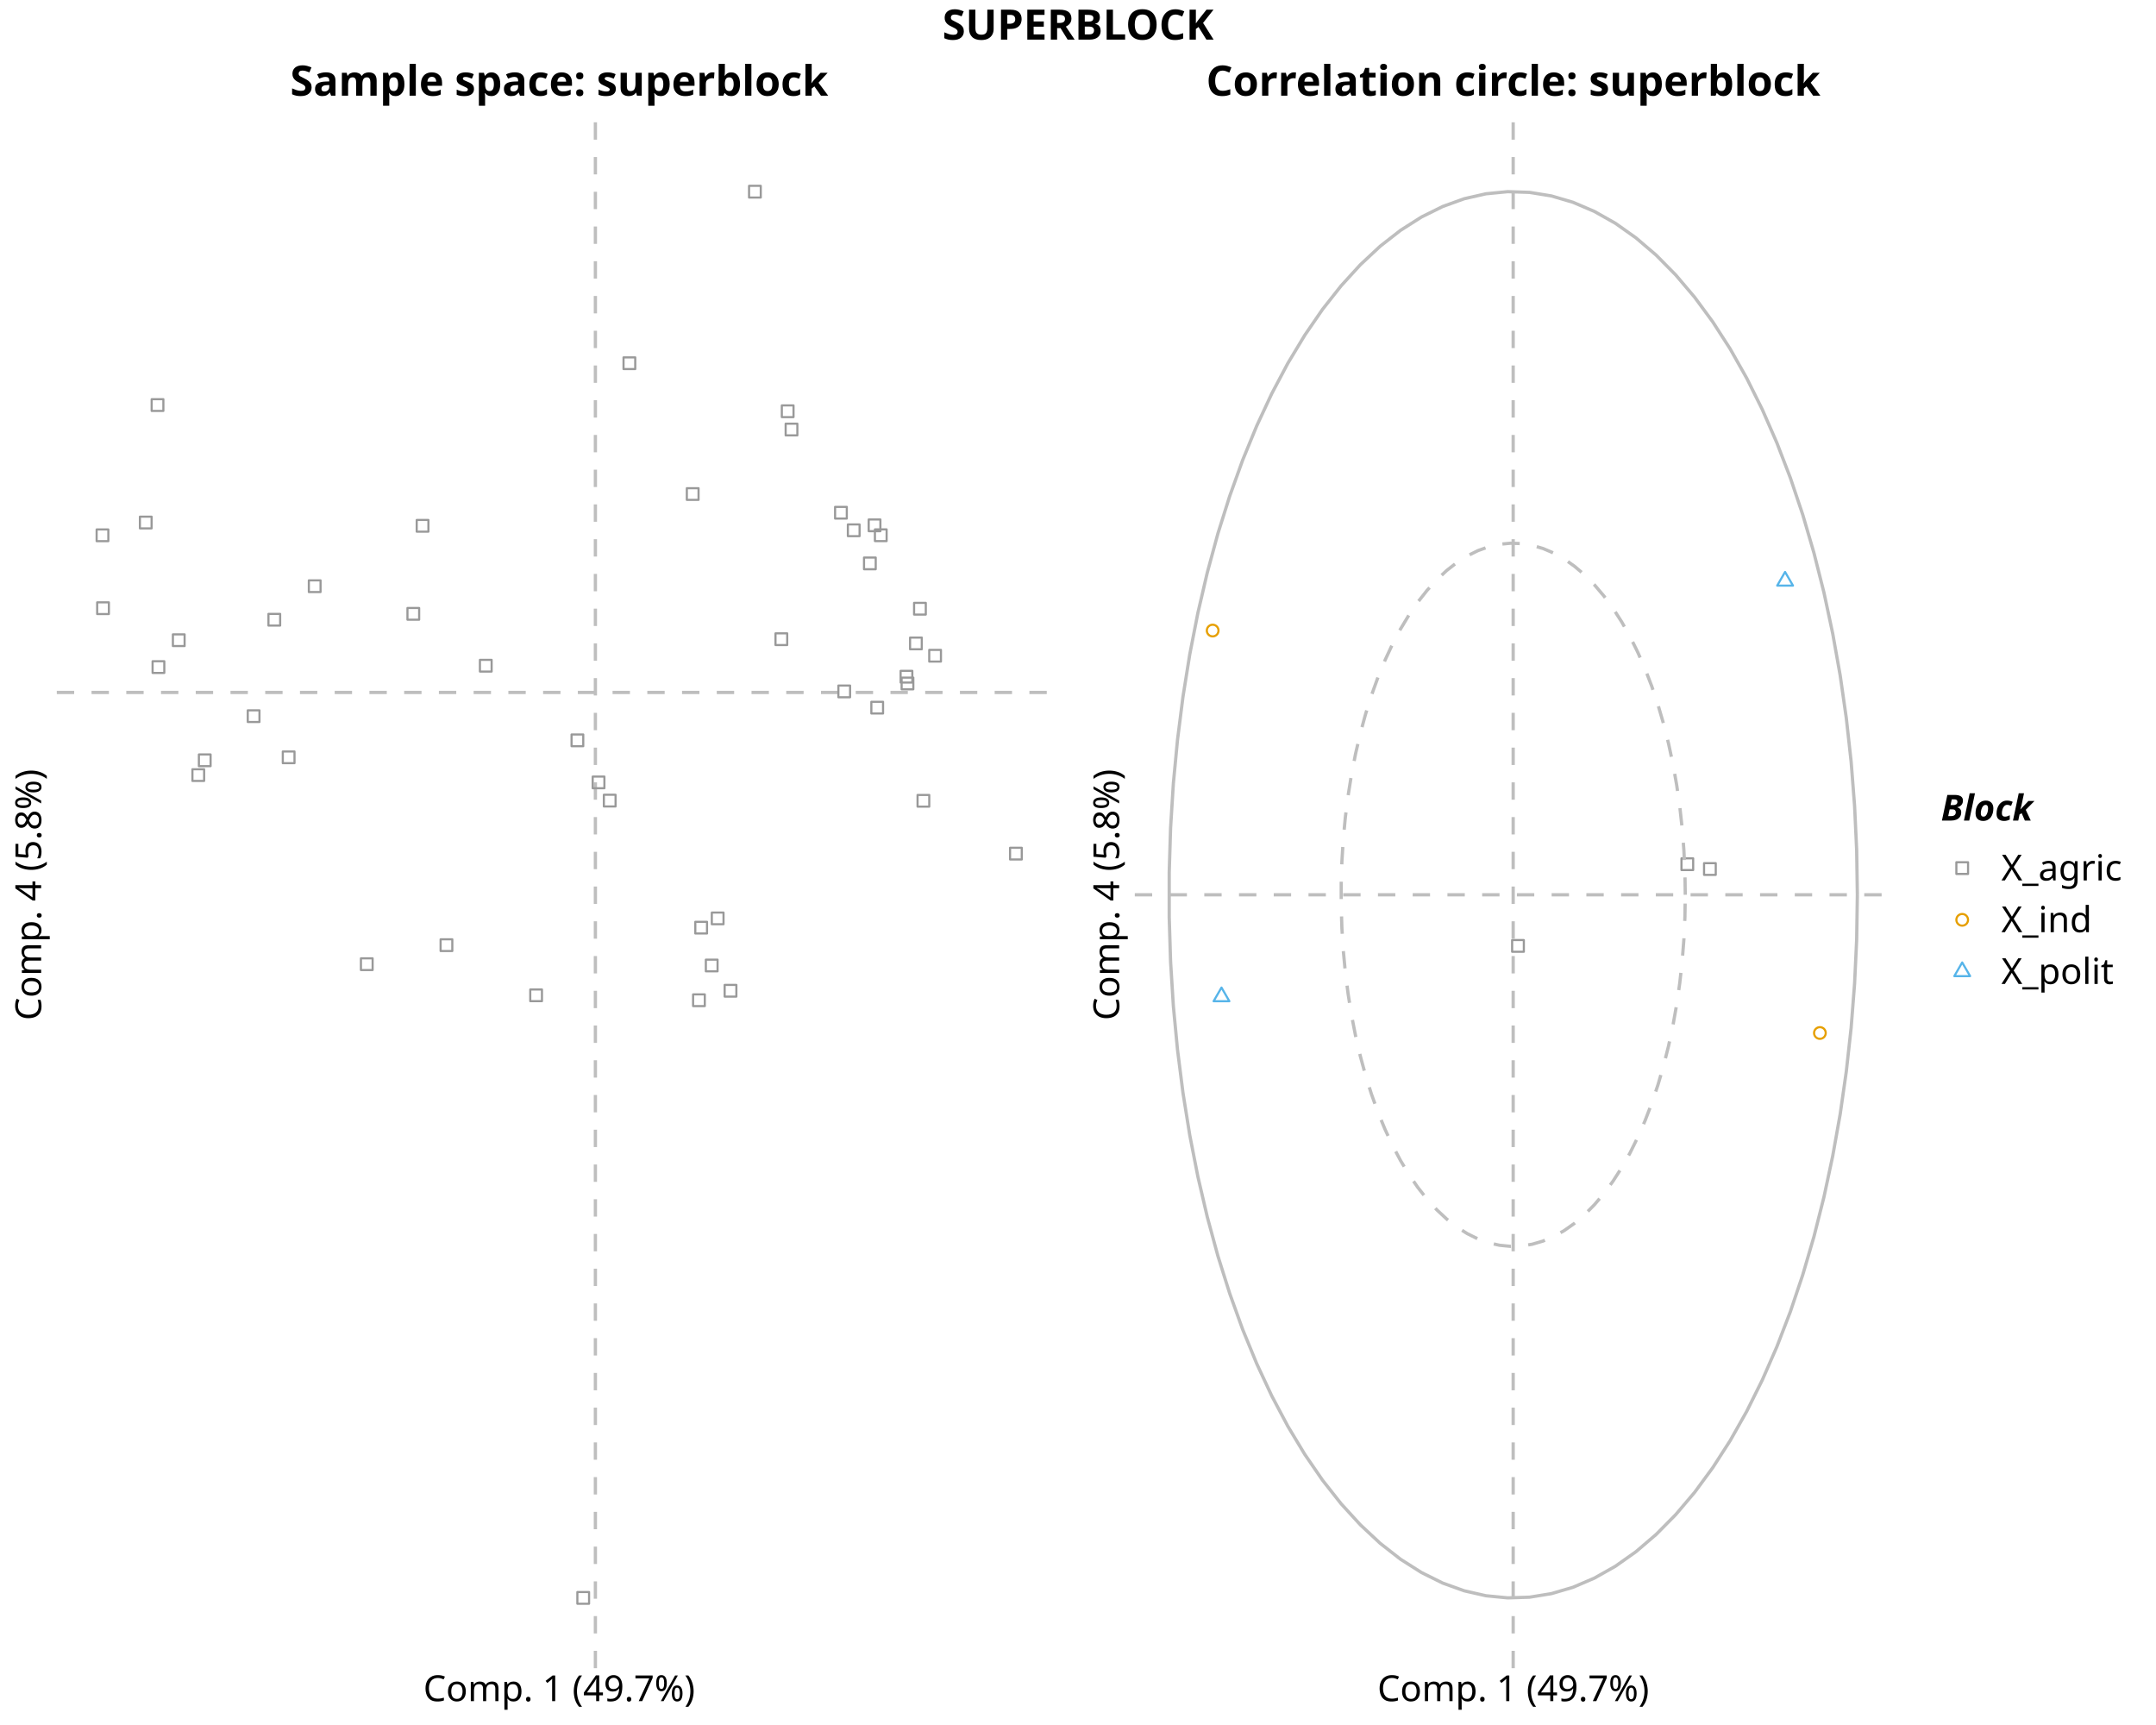
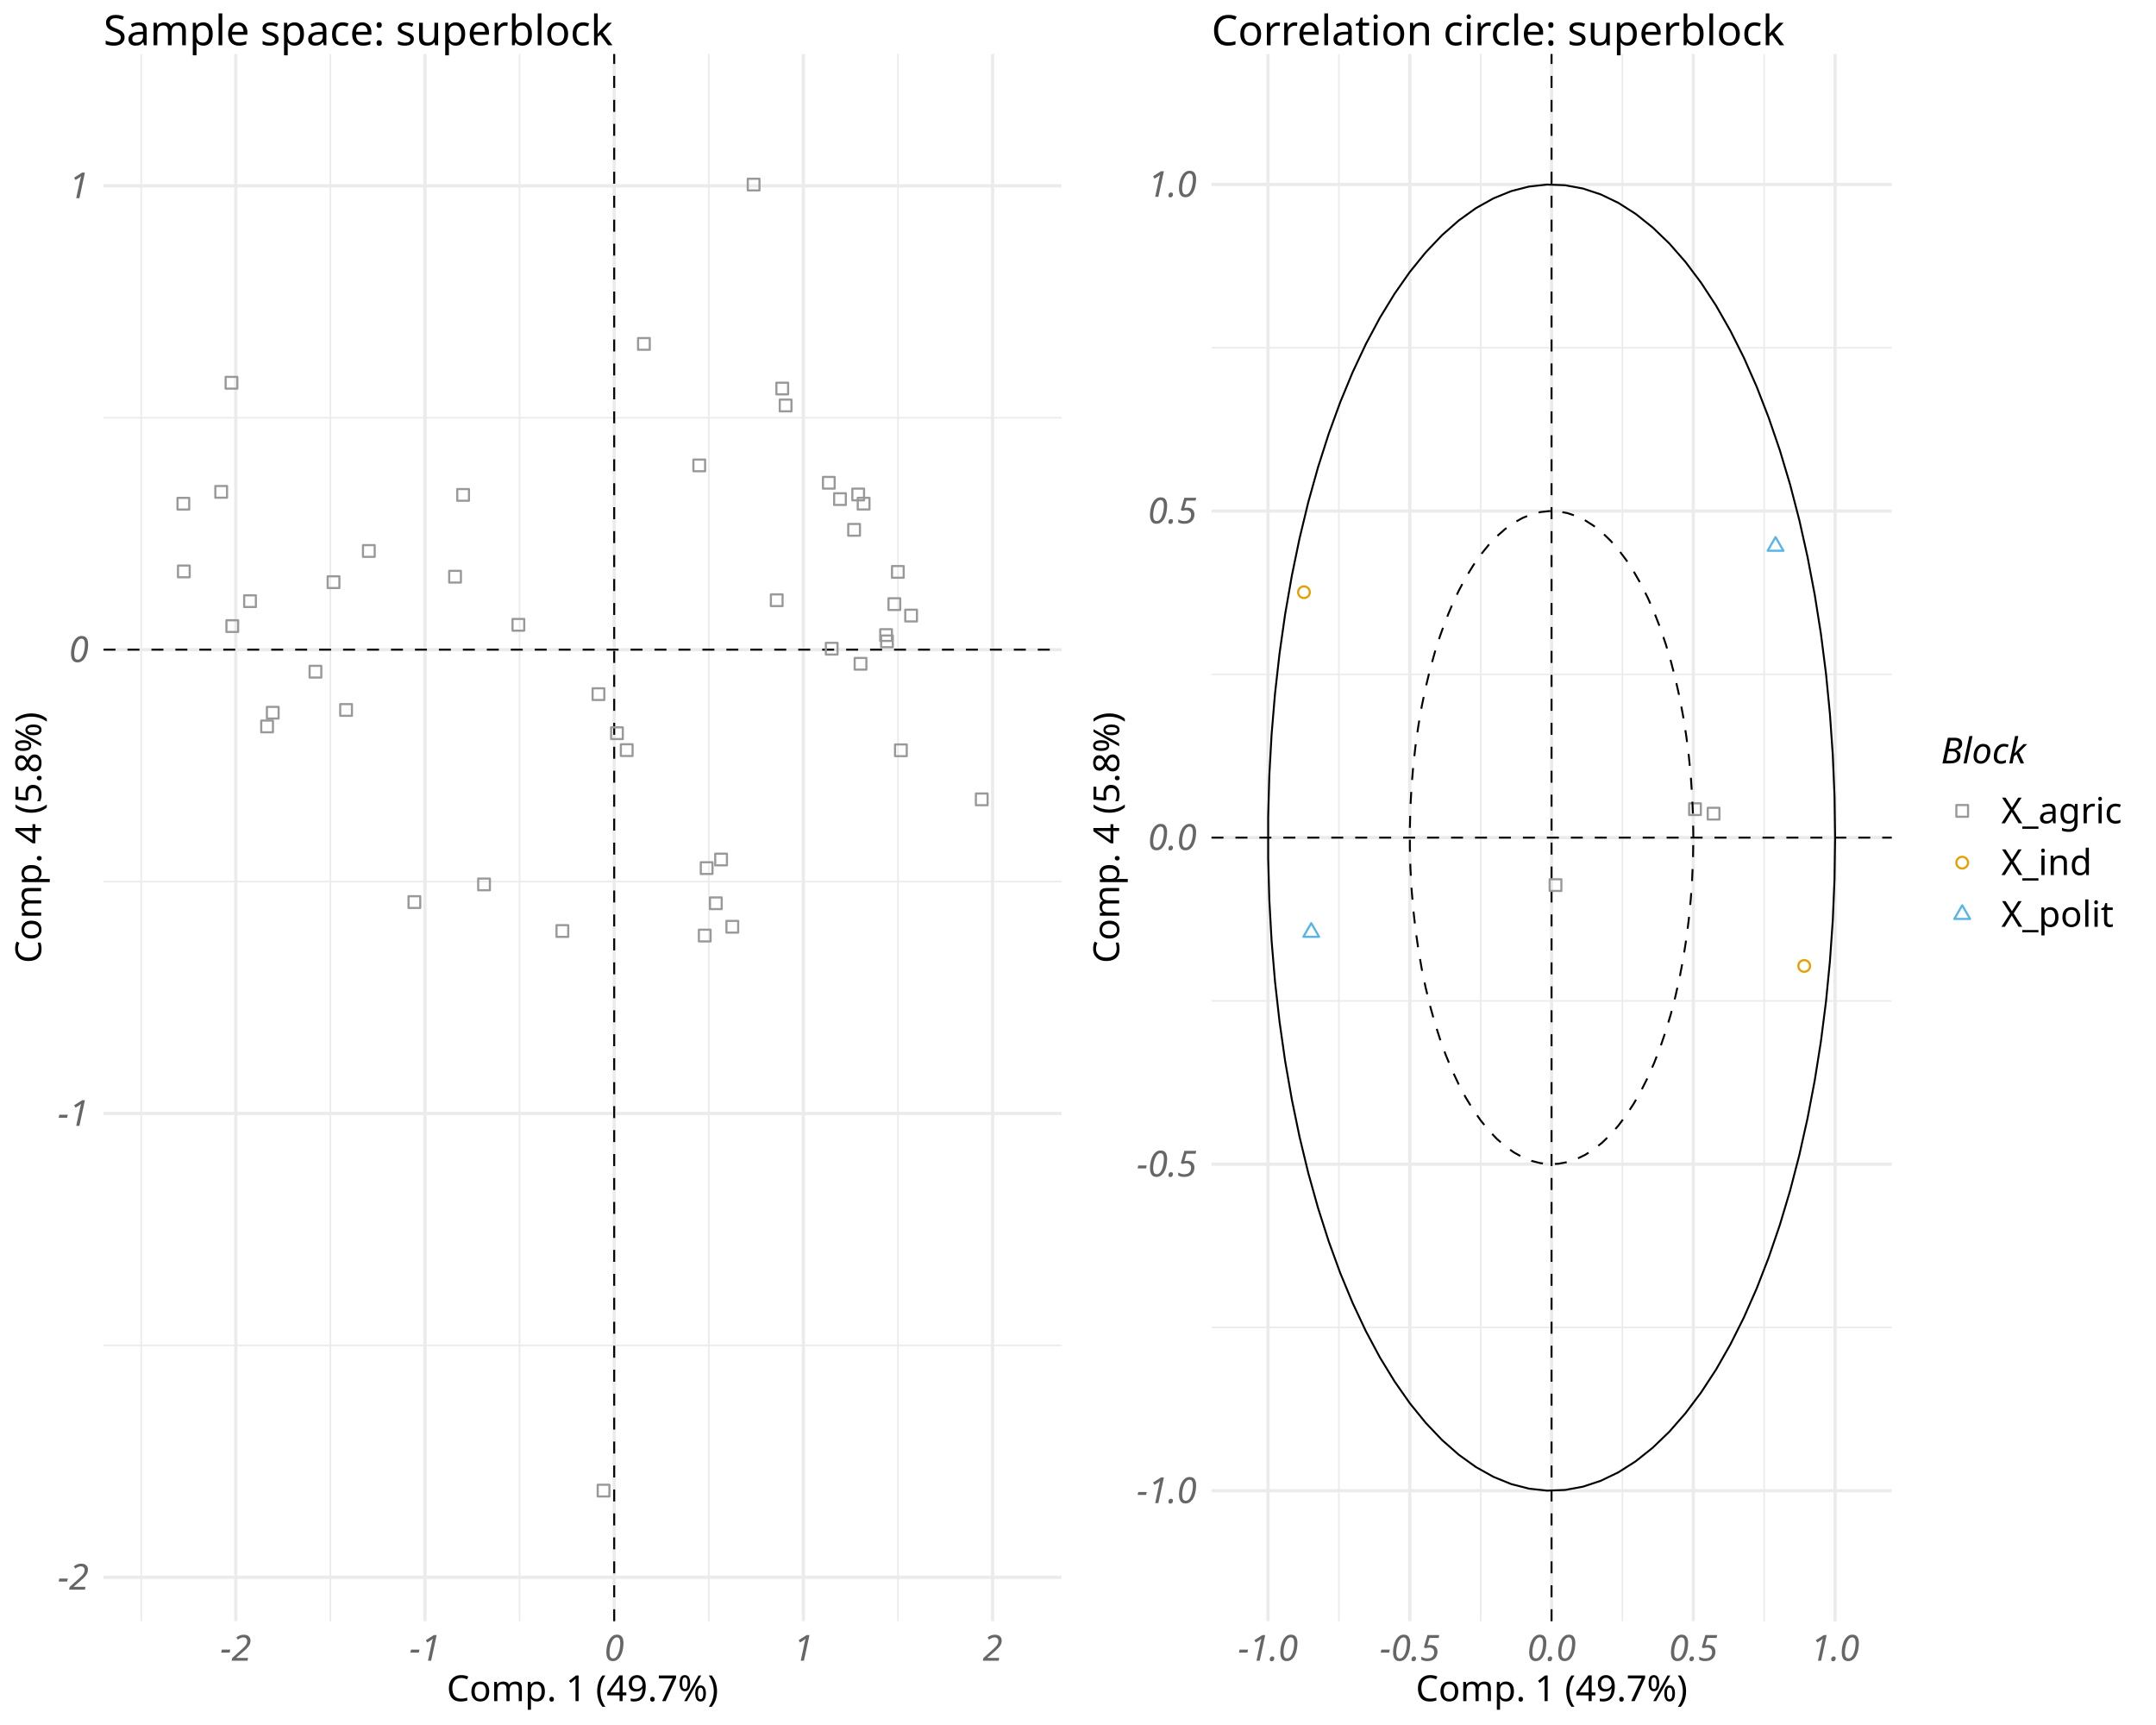
<svg xmlns="http://www.w3.org/2000/svg" class="svglite" data-engine-version="2.0" width="720.00pt" height="576.00pt" viewBox="0 0 720.00 576.00">
  <defs>
    <style type="text/css">
    .svglite line, .svglite polyline, .svglite polygon, .svglite path, .svglite rect, .svglite circle {
      fill: none;
      stroke: #000000;
      stroke-linecap: round;
      stroke-linejoin: round;
      stroke-miterlimit: 10.00;
    }
  </style>
  </defs>
  <rect width="100%" height="100%" style="stroke: none; fill: #FFFFFF;" />
  <defs>
    <clipPath id="cpMC4wMHw3MjAuMDB8MC4wMHw1NzYuMDA=">
      <rect x="0.00" y="0.00" width="720.00" height="576.00" />
    </clipPath>
  </defs>
  <g clip-path="url(#cpMC4wMHw3MjAuMDB8MC4wMHw1NzYuMDA=)">
</g>
  <defs>
-     <clipPath id="cpMC4wMHwzNjAuMDB8MTYuODN8NTc2LjAw">
-       <rect x="0" y="16.83" width="360.00" height="559.17" />
+     <clipPath id="cpMC4wMHwzNjAuMDB8MC4wMHw1NzYuMDA=">
+       <rect x="0" y="0.00" width="360.00" height="576.00" />
    </clipPath>
  </defs>
-   <g clip-path="url(#cpMC4wMHwzNjAuMDB8MTYuODN8NTc2LjAw)">
-     <rect x="0" y="16.83" width="360.00" height="559.17" style="stroke-width: 1.07; stroke: #FFFFFF; fill: #FFFFFF;" />
-   </g>
+   <g clip-path="url(#cpMC4wMHwzNjAuMDB8MC4wMHw1NzYuMDA=)">
+ </g>
  <g clip-path="url(#cpMC4wMHw3MjAuMDB8MC4wMHw1NzYuMDA=)">
</g>
  <defs>
-     <clipPath id="cpMTguOTd8MzU0LjUyfDQwLjUyfDU1Ny4wMw==">
-       <rect x="18.97" y="40.52" width="335.55" height="516.51" />
+     <clipPath id="cpMzQuNTd8MzU0LjUyfDE4LjAyfDU0MS4zNQ==">
+       <rect x="34.57" y="18.02" width="319.95" height="523.33" />
    </clipPath>
  </defs>
-   <g clip-path="url(#cpMTguOTd8MzU0LjUyfDQwLjUyfDU1Ny4wMw==)">
-     <rect x="18.97" y="40.52" width="335.55" height="516.51" style="stroke-width: 1.07; stroke: none; fill: #FFFFFF;" />
-     <line x1="198.83" y1="557.03" x2="198.83" y2="40.52" style="stroke-width: 1.09; stroke: #BEBEBE; stroke-dasharray: 5.80,5.80; stroke-linecap: butt;" />
-     <line x1="18.97" y1="231.21" x2="354.52" y2="231.21" style="stroke-width: 1.09; stroke: #BEBEBE; stroke-dasharray: 5.80,5.80; stroke-linecap: butt;" />
-     <rect x="201.66" y="265.38" width="3.91" height="3.91" style="stroke-width: 0.71; stroke: #999999;" />
-     <rect x="103.14" y="193.79" width="3.91" height="3.91" style="stroke-width: 0.71; stroke: #999999;" />
-     <rect x="190.87" y="245.25" width="3.91" height="3.91" style="stroke-width: 0.71; stroke: #999999;" />
-     <rect x="50.96" y="220.79" width="3.91" height="3.91" style="stroke-width: 0.71; stroke: #999999;" />
-     <rect x="337.31" y="283.08" width="3.91" height="3.91" style="stroke-width: 0.71; stroke: #999999;" />
-     <rect x="242.00" y="328.87" width="3.91" height="3.91" style="stroke-width: 0.71; stroke: #999999;" />
-     <rect x="32.27" y="176.79" width="3.91" height="3.91" style="stroke-width: 0.71; stroke: #999999;" />
-     <rect x="235.72" y="320.43" width="3.91" height="3.91" style="stroke-width: 0.71; stroke: #999999;" />
-     <rect x="232.20" y="307.80" width="3.91" height="3.91" style="stroke-width: 0.71; stroke: #999999;" />
-     <rect x="237.71" y="304.71" width="3.91" height="3.91" style="stroke-width: 0.71; stroke: #999999;" />
-     <rect x="261.09" y="135.37" width="3.91" height="3.91" style="stroke-width: 0.71; stroke: #999999;" />
-     <rect x="64.26" y="256.86" width="3.91" height="3.91" style="stroke-width: 0.71; stroke: #999999;" />
-     <rect x="288.54" y="186.17" width="3.91" height="3.91" style="stroke-width: 0.71; stroke: #999999;" />
-     <rect x="292.18" y="176.77" width="3.91" height="3.91" style="stroke-width: 0.71; stroke: #999999;" />
-     <rect x="300.76" y="224.00" width="3.91" height="3.91" style="stroke-width: 0.71; stroke: #999999;" />
-     <rect x="290.10" y="173.46" width="3.91" height="3.91" style="stroke-width: 0.71; stroke: #999999;" />
-     <rect x="160.27" y="220.33" width="3.91" height="3.91" style="stroke-width: 0.71; stroke: #999999;" />
-     <rect x="136.07" y="203.02" width="3.91" height="3.91" style="stroke-width: 0.71; stroke: #999999;" />
-     <rect x="305.26" y="201.30" width="3.91" height="3.91" style="stroke-width: 0.71; stroke: #999999;" />
-     <rect x="231.46" y="332.04" width="3.91" height="3.91" style="stroke-width: 0.71; stroke: #999999;" />
-     <rect x="301.10" y="226.26" width="3.91" height="3.91" style="stroke-width: 0.71; stroke: #999999;" />
-     <rect x="192.81" y="531.60" width="3.91" height="3.91" style="stroke-width: 0.71; stroke: #999999;" />
-     <rect x="310.32" y="217.00" width="3.91" height="3.91" style="stroke-width: 0.71; stroke: #999999;" />
-     <rect x="120.53" y="320.00" width="3.91" height="3.91" style="stroke-width: 0.71; stroke: #999999;" />
-     <rect x="197.93" y="259.30" width="3.91" height="3.91" style="stroke-width: 0.71; stroke: #999999;" />
-     <rect x="177.08" y="330.40" width="3.91" height="3.91" style="stroke-width: 0.71; stroke: #999999;" />
-     <rect x="306.42" y="265.44" width="3.91" height="3.91" style="stroke-width: 0.71; stroke: #999999;" />
-     <rect x="82.74" y="237.18" width="3.91" height="3.91" style="stroke-width: 0.71; stroke: #999999;" />
-     <rect x="66.42" y="251.92" width="3.91" height="3.91" style="stroke-width: 0.71; stroke: #999999;" />
-     <rect x="89.65" y="204.98" width="3.91" height="3.91" style="stroke-width: 0.71; stroke: #999999;" />
-     <rect x="283.15" y="175.12" width="3.91" height="3.91" style="stroke-width: 0.71; stroke: #999999;" />
-     <rect x="94.44" y="250.93" width="3.91" height="3.91" style="stroke-width: 0.71; stroke: #999999;" />
-     <rect x="262.37" y="141.47" width="3.91" height="3.91" style="stroke-width: 0.71; stroke: #999999;" />
-     <rect x="303.92" y="212.89" width="3.91" height="3.91" style="stroke-width: 0.71; stroke: #999999;" />
-     <rect x="258.98" y="211.48" width="3.91" height="3.91" style="stroke-width: 0.71; stroke: #999999;" />
-     <rect x="208.23" y="119.33" width="3.91" height="3.91" style="stroke-width: 0.71; stroke: #999999;" />
-     <rect x="290.99" y="234.34" width="3.91" height="3.91" style="stroke-width: 0.71; stroke: #999999;" />
-     <rect x="278.88" y="169.25" width="3.91" height="3.91" style="stroke-width: 0.71; stroke: #999999;" />
-     <rect x="57.74" y="211.82" width="3.91" height="3.91" style="stroke-width: 0.71; stroke: #999999;" />
-     <rect x="32.45" y="201.13" width="3.91" height="3.91" style="stroke-width: 0.71; stroke: #999999;" />
-     <rect x="279.98" y="228.91" width="3.91" height="3.91" style="stroke-width: 0.71; stroke: #999999;" />
-     <rect x="46.72" y="172.52" width="3.91" height="3.91" style="stroke-width: 0.71; stroke: #999999;" />
-     <rect x="50.65" y="133.30" width="3.91" height="3.91" style="stroke-width: 0.71; stroke: #999999;" />
-     <rect x="147.14" y="313.65" width="3.91" height="3.91" style="stroke-width: 0.71; stroke: #999999;" />
-     <rect x="250.15" y="62.05" width="3.91" height="3.91" style="stroke-width: 0.71; stroke: #999999;" />
-     <rect x="139.16" y="173.62" width="3.91" height="3.91" style="stroke-width: 0.71; stroke: #999999;" />
-     <rect x="229.37" y="163.01" width="3.91" height="3.91" style="stroke-width: 0.71; stroke: #999999;" />
+   <g clip-path="url(#cpMzQuNTd8MzU0LjUyfDE4LjAyfDU0MS4zNQ==)">
+     <polyline points="34.57,449.24 354.52,449.24 " style="stroke-width: 0.53; stroke: #EBEBEB; stroke-linecap: butt;" />
+     <polyline points="34.57,294.37 354.52,294.37 " style="stroke-width: 0.53; stroke: #EBEBEB; stroke-linecap: butt;" />
+     <polyline points="34.57,139.49 354.52,139.49 " style="stroke-width: 0.53; stroke: #EBEBEB; stroke-linecap: butt;" />
+     <polyline points="47.15,541.35 47.15,18.02 " style="stroke-width: 0.53; stroke: #EBEBEB; stroke-linecap: butt;" />
+     <polyline points="110.33,541.35 110.33,18.02 " style="stroke-width: 0.53; stroke: #EBEBEB; stroke-linecap: butt;" />
+     <polyline points="173.52,541.35 173.52,18.02 " style="stroke-width: 0.53; stroke: #EBEBEB; stroke-linecap: butt;" />
+     <polyline points="236.70,541.35 236.70,18.02 " style="stroke-width: 0.53; stroke: #EBEBEB; stroke-linecap: butt;" />
+     <polyline points="299.89,541.35 299.89,18.02 " style="stroke-width: 0.53; stroke: #EBEBEB; stroke-linecap: butt;" />
+     <polyline points="34.57,526.68 354.52,526.68 " style="stroke-width: 1.07; stroke: #EBEBEB; stroke-linecap: butt;" />
+     <polyline points="34.57,371.81 354.52,371.81 " style="stroke-width: 1.07; stroke: #EBEBEB; stroke-linecap: butt;" />
+     <polyline points="34.57,216.93 354.52,216.93 " style="stroke-width: 1.07; stroke: #EBEBEB; stroke-linecap: butt;" />
+     <polyline points="34.57,62.06 354.52,62.06 " style="stroke-width: 1.07; stroke: #EBEBEB; stroke-linecap: butt;" />
+     <polyline points="78.74,541.35 78.74,18.02 " style="stroke-width: 1.07; stroke: #EBEBEB; stroke-linecap: butt;" />
+     <polyline points="141.92,541.35 141.92,18.02 " style="stroke-width: 1.07; stroke: #EBEBEB; stroke-linecap: butt;" />
+     <polyline points="205.11,541.35 205.11,18.02 " style="stroke-width: 1.07; stroke: #EBEBEB; stroke-linecap: butt;" />
+     <polyline points="268.29,541.35 268.29,18.02 " style="stroke-width: 1.07; stroke: #EBEBEB; stroke-linecap: butt;" />
+     <polyline points="331.48,541.35 331.48,18.02 " style="stroke-width: 1.07; stroke: #EBEBEB; stroke-linecap: butt;" />
+     <line x1="205.11" y1="541.35" x2="205.11" y2="18.02" style="stroke-width: 0.64; stroke-dasharray: 4.00,4.00; stroke-linecap: butt;" />
+     <line x1="34.57" y1="216.93" x2="354.52" y2="216.93" style="stroke-width: 0.64; stroke-dasharray: 4.00,4.00; stroke-linecap: butt;" />
+     <rect x="207.34" y="248.52" width="3.91" height="3.91" style="stroke-width: 0.71; stroke: #999999;" />
+     <rect x="121.22" y="182.03" width="3.91" height="3.91" style="stroke-width: 0.71; stroke: #999999;" />
+     <rect x="197.90" y="229.83" width="3.91" height="3.91" style="stroke-width: 0.71; stroke: #999999;" />
+     <rect x="75.62" y="207.11" width="3.91" height="3.91" style="stroke-width: 0.71; stroke: #999999;" />
+     <rect x="325.90" y="264.96" width="3.91" height="3.91" style="stroke-width: 0.71; stroke: #999999;" />
+     <rect x="242.60" y="307.50" width="3.91" height="3.91" style="stroke-width: 0.71; stroke: #999999;" />
+     <rect x="59.28" y="166.24" width="3.91" height="3.91" style="stroke-width: 0.71; stroke: #999999;" />
+     <rect x="237.10" y="299.66" width="3.91" height="3.91" style="stroke-width: 0.71; stroke: #999999;" />
+     <rect x="234.03" y="287.92" width="3.91" height="3.91" style="stroke-width: 0.71; stroke: #999999;" />
+     <rect x="238.85" y="285.05" width="3.91" height="3.91" style="stroke-width: 0.71; stroke: #999999;" />
+     <rect x="259.28" y="127.78" width="3.91" height="3.91" style="stroke-width: 0.71; stroke: #999999;" />
+     <rect x="87.24" y="240.61" width="3.91" height="3.91" style="stroke-width: 0.71; stroke: #999999;" />
+     <rect x="283.27" y="174.96" width="3.91" height="3.91" style="stroke-width: 0.71; stroke: #999999;" />
+     <rect x="286.45" y="166.22" width="3.91" height="3.91" style="stroke-width: 0.71; stroke: #999999;" />
+     <rect x="293.95" y="210.10" width="3.91" height="3.91" style="stroke-width: 0.71; stroke: #999999;" />
+     <rect x="284.64" y="163.16" width="3.91" height="3.91" style="stroke-width: 0.71; stroke: #999999;" />
+     <rect x="171.16" y="206.68" width="3.91" height="3.91" style="stroke-width: 0.71; stroke: #999999;" />
+     <rect x="150.01" y="190.61" width="3.91" height="3.91" style="stroke-width: 0.71; stroke: #999999;" />
+     <rect x="297.88" y="189.01" width="3.91" height="3.91" style="stroke-width: 0.71; stroke: #999999;" />
+     <rect x="233.39" y="310.44" width="3.91" height="3.91" style="stroke-width: 0.71; stroke: #999999;" />
+     <rect x="294.25" y="212.20" width="3.91" height="3.91" style="stroke-width: 0.71; stroke: #999999;" />
+     <rect x="199.60" y="495.78" width="3.91" height="3.91" style="stroke-width: 0.71; stroke: #999999;" />
+     <rect x="302.31" y="203.59" width="3.91" height="3.91" style="stroke-width: 0.71; stroke: #999999;" />
+     <rect x="136.43" y="299.26" width="3.91" height="3.91" style="stroke-width: 0.71; stroke: #999999;" />
+     <rect x="204.08" y="242.88" width="3.91" height="3.91" style="stroke-width: 0.71; stroke: #999999;" />
+     <rect x="185.85" y="308.92" width="3.91" height="3.91" style="stroke-width: 0.71; stroke: #999999;" />
+     <rect x="298.90" y="248.58" width="3.91" height="3.91" style="stroke-width: 0.71; stroke: #999999;" />
+     <rect x="103.39" y="222.33" width="3.91" height="3.91" style="stroke-width: 0.71; stroke: #999999;" />
+     <rect x="89.13" y="236.03" width="3.91" height="3.91" style="stroke-width: 0.71; stroke: #999999;" />
+     <rect x="109.43" y="192.43" width="3.91" height="3.91" style="stroke-width: 0.71; stroke: #999999;" />
+     <rect x="278.56" y="164.70" width="3.91" height="3.91" style="stroke-width: 0.71; stroke: #999999;" />
+     <rect x="113.62" y="235.11" width="3.91" height="3.91" style="stroke-width: 0.71; stroke: #999999;" />
+     <rect x="260.40" y="133.44" width="3.91" height="3.91" style="stroke-width: 0.71; stroke: #999999;" />
+     <rect x="296.72" y="199.77" width="3.91" height="3.91" style="stroke-width: 0.71; stroke: #999999;" />
+     <rect x="257.44" y="198.47" width="3.91" height="3.91" style="stroke-width: 0.71; stroke: #999999;" />
+     <rect x="213.08" y="112.88" width="3.91" height="3.91" style="stroke-width: 0.71; stroke: #999999;" />
+     <rect x="285.42" y="219.69" width="3.91" height="3.91" style="stroke-width: 0.71; stroke: #999999;" />
+     <rect x="274.83" y="159.25" width="3.91" height="3.91" style="stroke-width: 0.71; stroke: #999999;" />
+     <rect x="81.54" y="198.78" width="3.91" height="3.91" style="stroke-width: 0.71; stroke: #999999;" />
+     <rect x="59.44" y="188.85" width="3.91" height="3.91" style="stroke-width: 0.71; stroke: #999999;" />
+     <rect x="275.79" y="214.65" width="3.91" height="3.91" style="stroke-width: 0.71; stroke: #999999;" />
+     <rect x="71.91" y="162.28" width="3.91" height="3.91" style="stroke-width: 0.71; stroke: #999999;" />
+     <rect x="75.35" y="125.85" width="3.91" height="3.91" style="stroke-width: 0.71; stroke: #999999;" />
+     <rect x="159.69" y="293.36" width="3.91" height="3.91" style="stroke-width: 0.71; stroke: #999999;" />
+     <rect x="249.72" y="59.68" width="3.91" height="3.91" style="stroke-width: 0.71; stroke: #999999;" />
+     <rect x="152.70" y="163.30" width="3.91" height="3.91" style="stroke-width: 0.71; stroke: #999999;" />
+     <rect x="231.56" y="153.45" width="3.91" height="3.91" style="stroke-width: 0.71; stroke: #999999;" />
  </g>
  <g clip-path="url(#cpMC4wMHw3MjAuMDB8MC4wMHw1NzYuMDA=)">
-     <text x="186.74" y="568.03" text-anchor="middle" style="font-size: 12.00px; font-family: sans;" textLength="90.71px" lengthAdjust="spacingAndGlyphs">Comp. 1 (49.7%)</text>
-     <text transform="translate(13.74,298.78) rotate(-90)" text-anchor="middle" style="font-size: 12.00px; font-family: sans;" textLength="84.04px" lengthAdjust="spacingAndGlyphs">Comp. 4 (5.8%)</text>
-     <text x="186.74" y="31.95" text-anchor="middle" style="font-size: 14.00px; font-weight: bold; font-family: sans;" textLength="164.24px" lengthAdjust="spacingAndGlyphs">Sample space: superblock</text>
+     <text x="29.64" y="530.81" text-anchor="end" style="font-size: 12.00px; font-style: italic; fill: #666666; font-family: sans;" textLength="10.67px" lengthAdjust="spacingAndGlyphs">-2</text>
+     <text x="29.64" y="375.94" text-anchor="end" style="font-size: 12.00px; font-style: italic; fill: #666666; font-family: sans;" textLength="10.67px" lengthAdjust="spacingAndGlyphs">-1</text>
+     <text x="29.64" y="221.06" text-anchor="end" style="font-size: 12.00px; font-style: italic; fill: #666666; font-family: sans;" textLength="6.67px" lengthAdjust="spacingAndGlyphs">0</text>
+     <text x="29.64" y="66.19" text-anchor="end" style="font-size: 12.00px; font-style: italic; fill: #666666; font-family: sans;" textLength="6.67px" lengthAdjust="spacingAndGlyphs">1</text>
+     <text x="78.74" y="554.54" text-anchor="middle" style="font-size: 12.00px; font-style: italic; fill: #666666; font-family: sans;" textLength="10.67px" lengthAdjust="spacingAndGlyphs">-2</text>
+     <text x="141.92" y="554.54" text-anchor="middle" style="font-size: 12.00px; font-style: italic; fill: #666666; font-family: sans;" textLength="10.67px" lengthAdjust="spacingAndGlyphs">-1</text>
+     <text x="205.11" y="554.54" text-anchor="middle" style="font-size: 12.00px; font-style: italic; fill: #666666; font-family: sans;" textLength="6.67px" lengthAdjust="spacingAndGlyphs">0</text>
+     <text x="268.29" y="554.54" text-anchor="middle" style="font-size: 12.00px; font-style: italic; fill: #666666; font-family: sans;" textLength="6.67px" lengthAdjust="spacingAndGlyphs">1</text>
+     <text x="331.48" y="554.54" text-anchor="middle" style="font-size: 12.00px; font-style: italic; fill: #666666; font-family: sans;" textLength="6.67px" lengthAdjust="spacingAndGlyphs">2</text>
+     <text x="194.55" y="568.03" text-anchor="middle" style="font-size: 12.00px; font-family: sans;" textLength="90.71px" lengthAdjust="spacingAndGlyphs">Comp. 1 (49.7%)</text>
+     <text transform="translate(13.74,279.69) rotate(-90)" text-anchor="middle" style="font-size: 12.00px; font-family: sans;" textLength="84.04px" lengthAdjust="spacingAndGlyphs">Comp. 4 (5.8%)</text>
+     <text x="34.57" y="15.11" style="font-size: 14.00px; font-family: sans;" textLength="164.24px" lengthAdjust="spacingAndGlyphs">Sample space: superblock</text>
  </g>
  <defs>
-     <clipPath id="cpMzYwLjAwfDcyMC4wMHwxNi44M3w1NzYuMDA=">
-       <rect x="360.00" y="16.83" width="360.00" height="559.17" />
+     <clipPath id="cpMzYwLjAwfDcyMC4wMHwwLjAwfDU3Ni4wMA==">
+       <rect x="360.00" y="0.00" width="360.00" height="576.00" />
    </clipPath>
  </defs>
-   <g clip-path="url(#cpMzYwLjAwfDcyMC4wMHwxNi44M3w1NzYuMDA=)">
-     <rect x="360.00" y="16.83" width="360.00" height="559.17" style="stroke-width: 1.07; stroke: #FFFFFF; fill: #FFFFFF;" />
-   </g>
+   <g clip-path="url(#cpMzYwLjAwfDcyMC4wMHwwLjAwfDU3Ni4wMA==)">
+ </g>
  <g clip-path="url(#cpMC4wMHw3MjAuMDB8MC4wMHw1NzYuMDA=)">
</g>
  <defs>
-     <clipPath id="cpMzc4Ljk3fDYzMS43Nnw0MC41Mnw1NTcuMDM=">
-       <rect x="378.97" y="40.52" width="252.79" height="516.51" />
+     <clipPath id="cpNDA0LjU4fDYzMS43NnwxOC4wMnw1NDEuMzU=">
+       <rect x="404.58" y="18.02" width="227.18" height="523.33" />
    </clipPath>
  </defs>
-   <g clip-path="url(#cpMzc4Ljk3fDYzMS43Nnw0MC41Mnw1NTcuMDM=)">
-     <rect x="378.97" y="40.52" width="252.79" height="516.51" style="stroke-width: 1.07; stroke: none; fill: #FFFFFF;" />
-     <line x1="505.33" y1="557.03" x2="505.33" y2="40.52" style="stroke-width: 1.09; stroke: #BEBEBE; stroke-dasharray: 5.80,5.80; stroke-linecap: butt;" />
-     <line x1="378.97" y1="298.78" x2="631.76" y2="298.78" style="stroke-width: 1.09; stroke: #BEBEBE; stroke-dasharray: 5.80,5.80; stroke-linecap: butt;" />
-     <rect x="561.53" y="286.61" width="3.91" height="3.91" style="stroke-width: 0.71; stroke: #999999;" />
-     <rect x="569.07" y="288.22" width="3.91" height="3.91" style="stroke-width: 0.71; stroke: #999999;" />
-     <rect x="504.98" y="313.90" width="3.91" height="3.91" style="stroke-width: 0.71; stroke: #999999;" />
-     <circle cx="404.97" cy="210.55" r="1.95" style="stroke-width: 0.71; stroke: #E69F00;" />
-     <circle cx="607.76" cy="344.93" r="1.95" style="stroke-width: 0.71; stroke: #E69F00;" />
-     <polygon points="407.92,329.76 410.55,334.32 405.28,334.32 " style="stroke-width: 0.71; stroke: #56B4E9; fill: none;" />
-     <polygon points="596.13,190.98 598.77,195.54 593.50,195.54 " style="stroke-width: 0.71; stroke: #56B4E9; fill: none;" />
-     <polyline points="620.27,298.78 620.04,283.89 619.34,269.05 618.19,254.34 616.58,239.81 614.53,225.51 612.03,211.51 609.11,197.86 605.77,184.62 602.02,171.83 597.89,159.56 593.38,147.85 588.52,136.74 583.32,126.29 577.81,116.53 572.00,107.51 565.93,99.26 559.61,91.81 553.08,85.19 546.35,79.44 539.46,74.56 532.43,70.59 525.29,67.54 518.07,65.42 510.80,64.24 503.51,64.00 496.23,64.71 488.98,66.36 481.80,68.95 474.71,72.46 467.74,76.89 460.93,82.20 454.30,88.39 447.87,95.43 441.67,103.29 435.73,111.93 430.07,121.32 424.71,131.43 419.68,142.22 414.99,153.63 410.67,165.63 406.72,178.16 403.18,191.18 400.04,204.64 397.33,218.47 395.06,232.63 393.23,247.05 391.84,261.68 390.92,276.46 390.46,291.33 390.46,306.23 390.92,321.10 391.84,335.88 393.23,350.51 395.06,364.93 397.33,379.09 400.04,392.92 403.18,406.37 406.72,419.39 410.67,431.93 414.99,443.92 419.68,455.34 424.71,466.12 430.07,476.23 435.73,485.63 441.67,494.27 447.87,502.13 454.30,509.16 460.93,515.35 467.74,520.67 474.71,525.09 481.80,528.61 488.98,531.19 496.23,532.84 503.51,533.55 510.80,533.32 518.07,532.14 525.29,530.02 532.43,526.96 539.46,522.99 546.35,518.12 553.08,512.36 559.61,505.75 565.93,498.30 572.00,490.04 577.81,481.02 583.32,471.26 588.52,460.81 593.38,449.71 597.89,438.00 602.02,425.72 605.77,412.94 609.11,399.70 612.03,386.05 614.53,372.05 616.58,357.75 618.19,343.22 619.34,328.50 620.04,313.67 620.27,298.78 " style="stroke-width: 1.09; stroke: #BEBEBE; stroke-linecap: butt;" />
-     <polyline points="562.80,298.78 562.68,291.33 562.34,283.92 561.76,276.56 560.96,269.29 559.93,262.14 558.68,255.14 557.22,248.32 555.55,241.70 553.68,235.31 551.61,229.17 549.36,223.31 546.92,217.76 544.33,212.53 541.57,207.66 538.67,203.14 535.63,199.02 532.47,195.29 529.21,191.98 525.84,189.11 522.40,186.67 518.88,184.68 515.31,183.16 511.70,182.10 508.07,181.51 504.42,181.39 500.78,181.74 497.16,182.57 493.56,183.86 490.02,185.62 486.54,187.83 483.13,190.49 479.82,193.59 476.60,197.10 473.50,201.03 470.53,205.35 467.70,210.05 465.02,215.11 462.51,220.50 460.16,226.20 458.00,232.20 456.03,238.47 454.26,244.98 452.69,251.71 451.33,258.62 450.20,265.70 449.28,272.91 448.59,280.23 448.13,287.62 447.90,295.05 447.90,302.50 448.13,309.94 448.59,317.33 449.28,324.64 450.20,331.85 451.33,338.93 452.69,345.85 454.26,352.57 456.03,359.09 458.00,365.35 460.16,371.35 462.51,377.06 465.02,382.45 467.70,387.50 470.53,392.20 473.50,396.52 476.60,400.45 479.82,403.97 483.13,407.06 486.54,409.72 490.02,411.94 493.56,413.69 497.16,414.99 500.78,415.81 504.42,416.17 508.07,416.05 511.70,415.46 515.31,414.40 518.88,412.87 522.40,410.89 525.84,408.45 529.21,405.57 532.47,402.26 535.63,398.54 538.67,394.41 541.57,389.90 544.33,385.02 546.92,379.80 549.36,374.24 551.61,368.39 553.68,362.25 555.55,355.86 557.22,349.24 558.68,342.41 559.93,335.41 560.96,328.26 561.76,321.00 562.34,313.64 562.68,306.22 562.80,298.78 " style="stroke-width: 1.09; stroke: #BEBEBE; stroke-dasharray: 5.80,5.80; stroke-linecap: butt;" />
+   <g clip-path="url(#cpNDA0LjU4fDYzMS43NnwxOC4wMnw1NDEuMzU=)">
+     <polyline points="404.58,443.25 631.76,443.25 " style="stroke-width: 0.53; stroke: #EBEBEB; stroke-linecap: butt;" />
+     <polyline points="404.58,334.21 631.76,334.21 " style="stroke-width: 0.53; stroke: #EBEBEB; stroke-linecap: butt;" />
+     <polyline points="404.58,225.17 631.76,225.17 " style="stroke-width: 0.53; stroke: #EBEBEB; stroke-linecap: butt;" />
+     <polyline points="404.58,116.12 631.76,116.12 " style="stroke-width: 0.53; stroke: #EBEBEB; stroke-linecap: butt;" />
+     <polyline points="447.13,541.35 447.13,18.02 " style="stroke-width: 0.53; stroke: #EBEBEB; stroke-linecap: butt;" />
+     <polyline points="494.47,541.35 494.47,18.02 " style="stroke-width: 0.53; stroke: #EBEBEB; stroke-linecap: butt;" />
+     <polyline points="541.81,541.35 541.81,18.02 " style="stroke-width: 0.53; stroke: #EBEBEB; stroke-linecap: butt;" />
+     <polyline points="589.16,541.35 589.16,18.02 " style="stroke-width: 0.53; stroke: #EBEBEB; stroke-linecap: butt;" />
+     <polyline points="404.58,497.77 631.76,497.77 " style="stroke-width: 1.07; stroke: #EBEBEB; stroke-linecap: butt;" />
+     <polyline points="404.58,388.73 631.76,388.73 " style="stroke-width: 1.07; stroke: #EBEBEB; stroke-linecap: butt;" />
+     <polyline points="404.58,279.69 631.76,279.69 " style="stroke-width: 1.07; stroke: #EBEBEB; stroke-linecap: butt;" />
+     <polyline points="404.58,170.64 631.76,170.64 " style="stroke-width: 1.07; stroke: #EBEBEB; stroke-linecap: butt;" />
+     <polyline points="404.58,61.60 631.76,61.60 " style="stroke-width: 1.07; stroke: #EBEBEB; stroke-linecap: butt;" />
+     <polyline points="423.46,541.35 423.46,18.02 " style="stroke-width: 1.07; stroke: #EBEBEB; stroke-linecap: butt;" />
+     <polyline points="470.80,541.35 470.80,18.02 " style="stroke-width: 1.07; stroke: #EBEBEB; stroke-linecap: butt;" />
+     <polyline points="518.14,541.35 518.14,18.02 " style="stroke-width: 1.07; stroke: #EBEBEB; stroke-linecap: butt;" />
+     <polyline points="565.49,541.35 565.49,18.02 " style="stroke-width: 1.07; stroke: #EBEBEB; stroke-linecap: butt;" />
+     <polyline points="612.83,541.35 612.83,18.02 " style="stroke-width: 1.07; stroke: #EBEBEB; stroke-linecap: butt;" />
+     <line x1="518.14" y1="541.35" x2="518.14" y2="18.02" style="stroke-width: 0.64; stroke-dasharray: 4.00,4.00; stroke-linecap: butt;" />
+     <line x1="404.58" y1="279.69" x2="631.76" y2="279.69" style="stroke-width: 0.64; stroke-dasharray: 4.00,4.00; stroke-linecap: butt;" />
+     <rect x="564.09" y="268.24" width="3.91" height="3.91" style="stroke-width: 0.71; stroke: #999999;" />
+     <rect x="570.30" y="269.74" width="3.91" height="3.91" style="stroke-width: 0.71; stroke: #999999;" />
+     <rect x="517.51" y="293.59" width="3.91" height="3.91" style="stroke-width: 0.71; stroke: #999999;" />
+     <circle cx="435.46" cy="197.75" r="1.95" style="stroke-width: 0.71; stroke: #E69F00;" />
+     <circle cx="602.52" cy="322.55" r="1.95" style="stroke-width: 0.71; stroke: #E69F00;" />
+     <polygon points="437.89,308.25 440.52,312.81 435.26,312.81 " style="stroke-width: 0.71; stroke: #56B4E9; fill: none;" />
+     <polygon points="592.95,179.35 595.58,183.91 590.31,183.91 " style="stroke-width: 0.71; stroke: #56B4E9; fill: none;" />
+     <polyline points="612.83,279.69 612.64,265.85 612.06,252.08 611.11,238.41 609.79,224.91 608.10,211.64 606.04,198.63 603.63,185.96 600.88,173.65 597.80,161.78 594.39,150.38 590.67,139.51 586.67,129.19 582.39,119.48 577.85,110.42 573.07,102.04 568.06,94.38 562.86,87.46 557.48,81.31 551.93,75.97 546.26,71.44 540.47,67.75 534.59,64.92 528.64,62.95 522.65,61.85 516.64,61.63 510.64,62.29 504.67,63.82 498.75,66.23 492.91,69.49 487.18,73.60 481.56,78.54 476.10,84.29 470.80,90.82 465.70,98.12 460.80,106.14 456.14,114.87 451.73,124.26 447.58,134.28 443.72,144.88 440.16,156.02 436.91,167.66 433.99,179.75 431.41,192.25 429.17,205.10 427.30,218.24 425.79,231.64 424.65,245.23 423.89,258.96 423.51,272.77 423.51,286.60 423.89,300.42 424.65,314.14 425.79,327.73 427.30,341.13 429.17,354.27 431.41,367.12 433.99,379.62 436.91,391.71 440.16,403.35 443.72,414.49 447.58,425.10 451.73,435.11 456.14,444.50 460.80,453.23 465.70,461.25 470.80,468.55 476.10,475.08 481.56,480.83 487.18,485.77 492.91,489.88 498.75,493.14 504.67,495.55 510.64,497.08 516.64,497.74 522.65,497.52 528.64,496.42 534.59,494.45 540.47,491.62 546.26,487.93 551.93,483.41 557.48,478.06 562.86,471.91 568.06,464.99 573.07,457.33 577.85,448.95 582.39,439.89 586.67,430.18 590.67,419.87 594.39,408.99 597.80,397.59 600.88,385.72 603.63,373.42 606.04,360.74 608.10,347.73 609.79,334.46 611.11,320.96 612.06,307.29 612.64,293.52 612.83,279.69 " style="stroke-width: 0.64; stroke-linecap: butt;" />
+     <polyline points="565.49,279.69 565.39,272.77 565.10,265.88 564.63,259.05 563.97,252.30 563.12,245.66 562.09,239.16 560.89,232.82 559.51,226.67 557.97,220.73 556.27,215.03 554.41,209.60 552.41,204.44 550.27,199.58 548.00,195.05 545.60,190.86 543.10,187.03 540.50,183.57 537.81,180.50 535.04,177.83 532.20,175.56 529.31,173.72 526.36,172.30 523.39,171.32 520.40,170.77 517.39,170.66 514.39,170.99 511.41,171.75 508.45,172.96 505.53,174.59 502.66,176.64 499.85,179.11 497.12,181.99 494.47,185.25 491.92,188.90 489.47,192.91 487.14,197.28 484.94,201.97 482.86,206.98 480.93,212.28 479.15,217.85 477.53,223.67 476.07,229.72 474.77,235.97 473.66,242.39 472.72,248.97 471.97,255.66 471.40,262.46 471.02,269.32 470.83,276.23 470.83,283.15 471.02,290.05 471.40,296.91 471.97,303.71 472.72,310.41 473.66,316.98 474.77,323.40 476.07,329.65 477.53,335.70 479.15,341.52 480.93,347.09 482.86,352.39 484.94,357.40 487.14,362.09 489.47,366.46 491.92,370.47 494.47,374.12 497.12,377.39 499.85,380.26 502.66,382.73 505.53,384.78 508.45,386.41 511.41,387.62 514.39,388.38 517.39,388.71 520.40,388.60 523.39,388.05 526.36,387.07 529.31,385.65 532.20,383.81 535.04,381.55 537.81,378.87 540.50,375.80 543.10,372.34 545.60,368.51 548.00,364.32 550.27,359.79 552.41,354.93 554.41,349.78 556.27,344.34 557.97,338.64 559.51,332.70 560.89,326.55 562.09,320.21 563.12,313.71 563.97,307.07 564.63,300.32 565.10,293.49 565.39,286.60 565.49,279.69 " style="stroke-width: 0.64; stroke-dasharray: 4.00,4.00; stroke-linecap: butt;" />
  </g>
  <g clip-path="url(#cpMC4wMHw3MjAuMDB8MC4wMHw1NzYuMDA=)">
-     <text x="505.36" y="568.03" text-anchor="middle" style="font-size: 12.00px; font-family: sans;" textLength="90.71px" lengthAdjust="spacingAndGlyphs">Comp. 1 (49.7%)</text>
-     <text transform="translate(373.74,298.78) rotate(-90)" text-anchor="middle" style="font-size: 12.00px; font-family: sans;" textLength="84.04px" lengthAdjust="spacingAndGlyphs">Comp. 4 (5.8%)</text>
-     <rect x="642.72" y="259.01" width="71.80" height="79.53" style="stroke-width: 1.07; stroke: none; fill: #FFFFFF;" />
-     <text x="648.20" y="274.00" style="font-size: 12.00px; font-weight: bold; font-style: italic; font-family: sans;" textLength="29.35px" lengthAdjust="spacingAndGlyphs">Block</text>
-     <rect x="653.33" y="287.91" width="3.91" height="3.91" style="stroke-width: 0.71; stroke: #999999;" />
-     <circle cx="655.28" cy="307.14" r="1.95" style="stroke-width: 0.71; stroke: #E69F00;" />
-     <polygon points="655.28,321.38 657.92,325.94 652.65,325.94 " style="stroke-width: 0.71; stroke: #56B4E9; fill: none;" />
-     <text x="668.35" y="293.99" style="font-size: 12.00px; font-family: sans;" textLength="40.69px" lengthAdjust="spacingAndGlyphs">X_agric</text>
-     <text x="668.35" y="311.27" style="font-size: 12.00px; font-family: sans;" textLength="30.69px" lengthAdjust="spacingAndGlyphs">X_ind</text>
-     <text x="668.35" y="328.55" style="font-size: 12.00px; font-family: sans;" textLength="36.69px" lengthAdjust="spacingAndGlyphs">X_polit</text>
-     <text x="505.36" y="31.95" text-anchor="middle" style="font-size: 14.00px; font-weight: bold; font-family: sans;" textLength="180.54px" lengthAdjust="spacingAndGlyphs">Correlation circle: superblock</text>
-     <text x="360.00" y="13.23" text-anchor="middle" style="font-size: 14.00px; font-weight: bold; font-family: sans;" textLength="95.73px" lengthAdjust="spacingAndGlyphs">SUPERBLOCK</text>
+     <text x="399.65" y="501.90" text-anchor="end" style="font-size: 12.00px; font-style: italic; fill: #666666; font-family: sans;" textLength="20.68px" lengthAdjust="spacingAndGlyphs">-1.0</text>
+     <text x="399.65" y="392.86" text-anchor="end" style="font-size: 12.00px; font-style: italic; fill: #666666; font-family: sans;" textLength="20.68px" lengthAdjust="spacingAndGlyphs">-0.5</text>
+     <text x="399.65" y="283.81" text-anchor="end" style="font-size: 12.00px; font-style: italic; fill: #666666; font-family: sans;" textLength="16.68px" lengthAdjust="spacingAndGlyphs">0.0</text>
+     <text x="399.65" y="174.77" text-anchor="end" style="font-size: 12.00px; font-style: italic; fill: #666666; font-family: sans;" textLength="16.68px" lengthAdjust="spacingAndGlyphs">0.5</text>
+     <text x="399.65" y="65.73" text-anchor="end" style="font-size: 12.00px; font-style: italic; fill: #666666; font-family: sans;" textLength="16.68px" lengthAdjust="spacingAndGlyphs">1.0</text>
+     <text x="423.46" y="554.54" text-anchor="middle" style="font-size: 12.00px; font-style: italic; fill: #666666; font-family: sans;" textLength="20.68px" lengthAdjust="spacingAndGlyphs">-1.0</text>
+     <text x="470.80" y="554.54" text-anchor="middle" style="font-size: 12.00px; font-style: italic; fill: #666666; font-family: sans;" textLength="20.68px" lengthAdjust="spacingAndGlyphs">-0.5</text>
+     <text x="518.14" y="554.54" text-anchor="middle" style="font-size: 12.00px; font-style: italic; fill: #666666; font-family: sans;" textLength="16.68px" lengthAdjust="spacingAndGlyphs">0.0</text>
+     <text x="565.49" y="554.54" text-anchor="middle" style="font-size: 12.00px; font-style: italic; fill: #666666; font-family: sans;" textLength="16.68px" lengthAdjust="spacingAndGlyphs">0.5</text>
+     <text x="612.83" y="554.54" text-anchor="middle" style="font-size: 12.00px; font-style: italic; fill: #666666; font-family: sans;" textLength="16.68px" lengthAdjust="spacingAndGlyphs">1.0</text>
+     <text x="518.17" y="568.03" text-anchor="middle" style="font-size: 12.00px; font-family: sans;" textLength="90.71px" lengthAdjust="spacingAndGlyphs">Comp. 1 (49.7%)</text>
+     <text transform="translate(373.74,279.69) rotate(-90)" text-anchor="middle" style="font-size: 12.00px; font-family: sans;" textLength="84.04px" lengthAdjust="spacingAndGlyphs">Comp. 4 (5.8%)</text>
+     <text x="648.20" y="254.91" style="font-size: 12.00px; font-style: italic; font-family: sans;" textLength="29.35px" lengthAdjust="spacingAndGlyphs">Block</text>
+     <rect x="653.33" y="268.81" width="3.91" height="3.91" style="stroke-width: 0.71; stroke: #999999;" />
+     <circle cx="655.28" cy="288.05" r="1.95" style="stroke-width: 0.71; stroke: #E69F00;" />
+     <polygon points="655.28,302.29 657.92,306.85 652.65,306.85 " style="stroke-width: 0.71; stroke: #56B4E9; fill: none;" />
+     <text x="668.35" y="274.90" style="font-size: 12.00px; font-family: sans;" textLength="40.69px" lengthAdjust="spacingAndGlyphs">X_agric</text>
+     <text x="668.35" y="292.18" style="font-size: 12.00px; font-family: sans;" textLength="30.69px" lengthAdjust="spacingAndGlyphs">X_ind</text>
+     <text x="668.35" y="309.46" style="font-size: 12.00px; font-family: sans;" textLength="36.69px" lengthAdjust="spacingAndGlyphs">X_polit</text>
+     <text x="404.58" y="15.11" style="font-size: 14.00px; font-family: sans;" textLength="180.54px" lengthAdjust="spacingAndGlyphs">Correlation circle: superblock</text>
  </g>
</svg>
